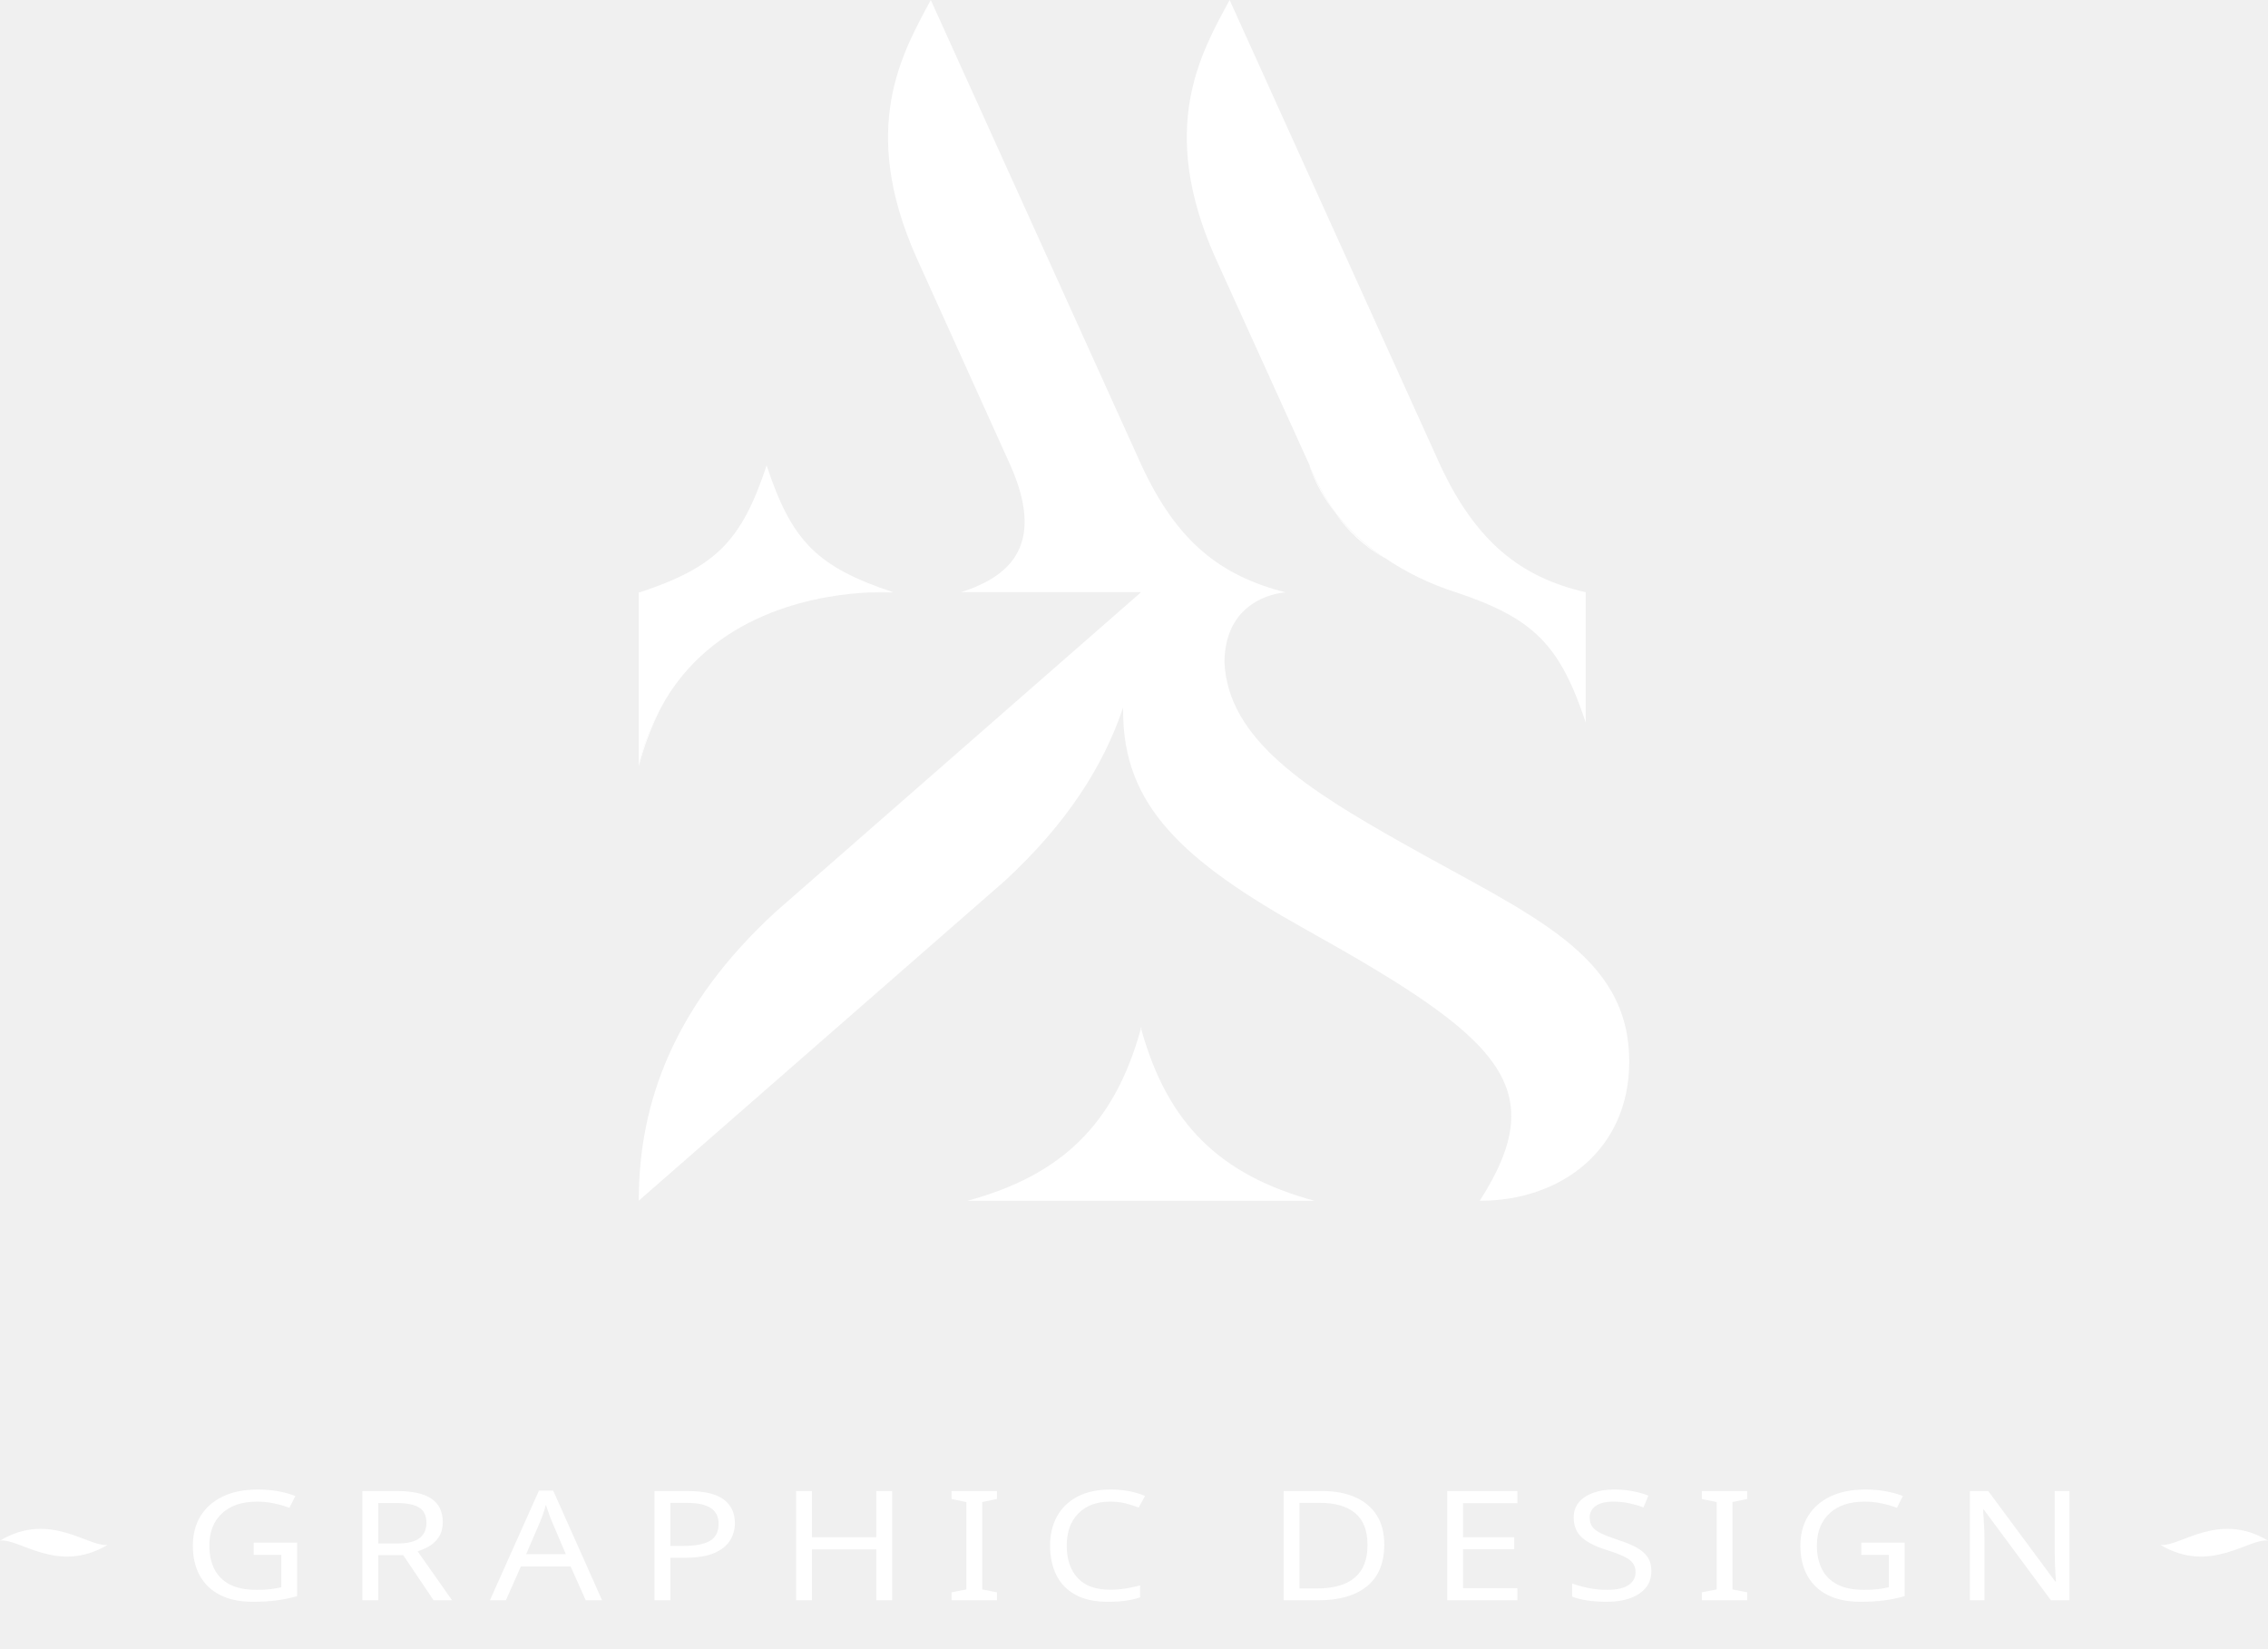
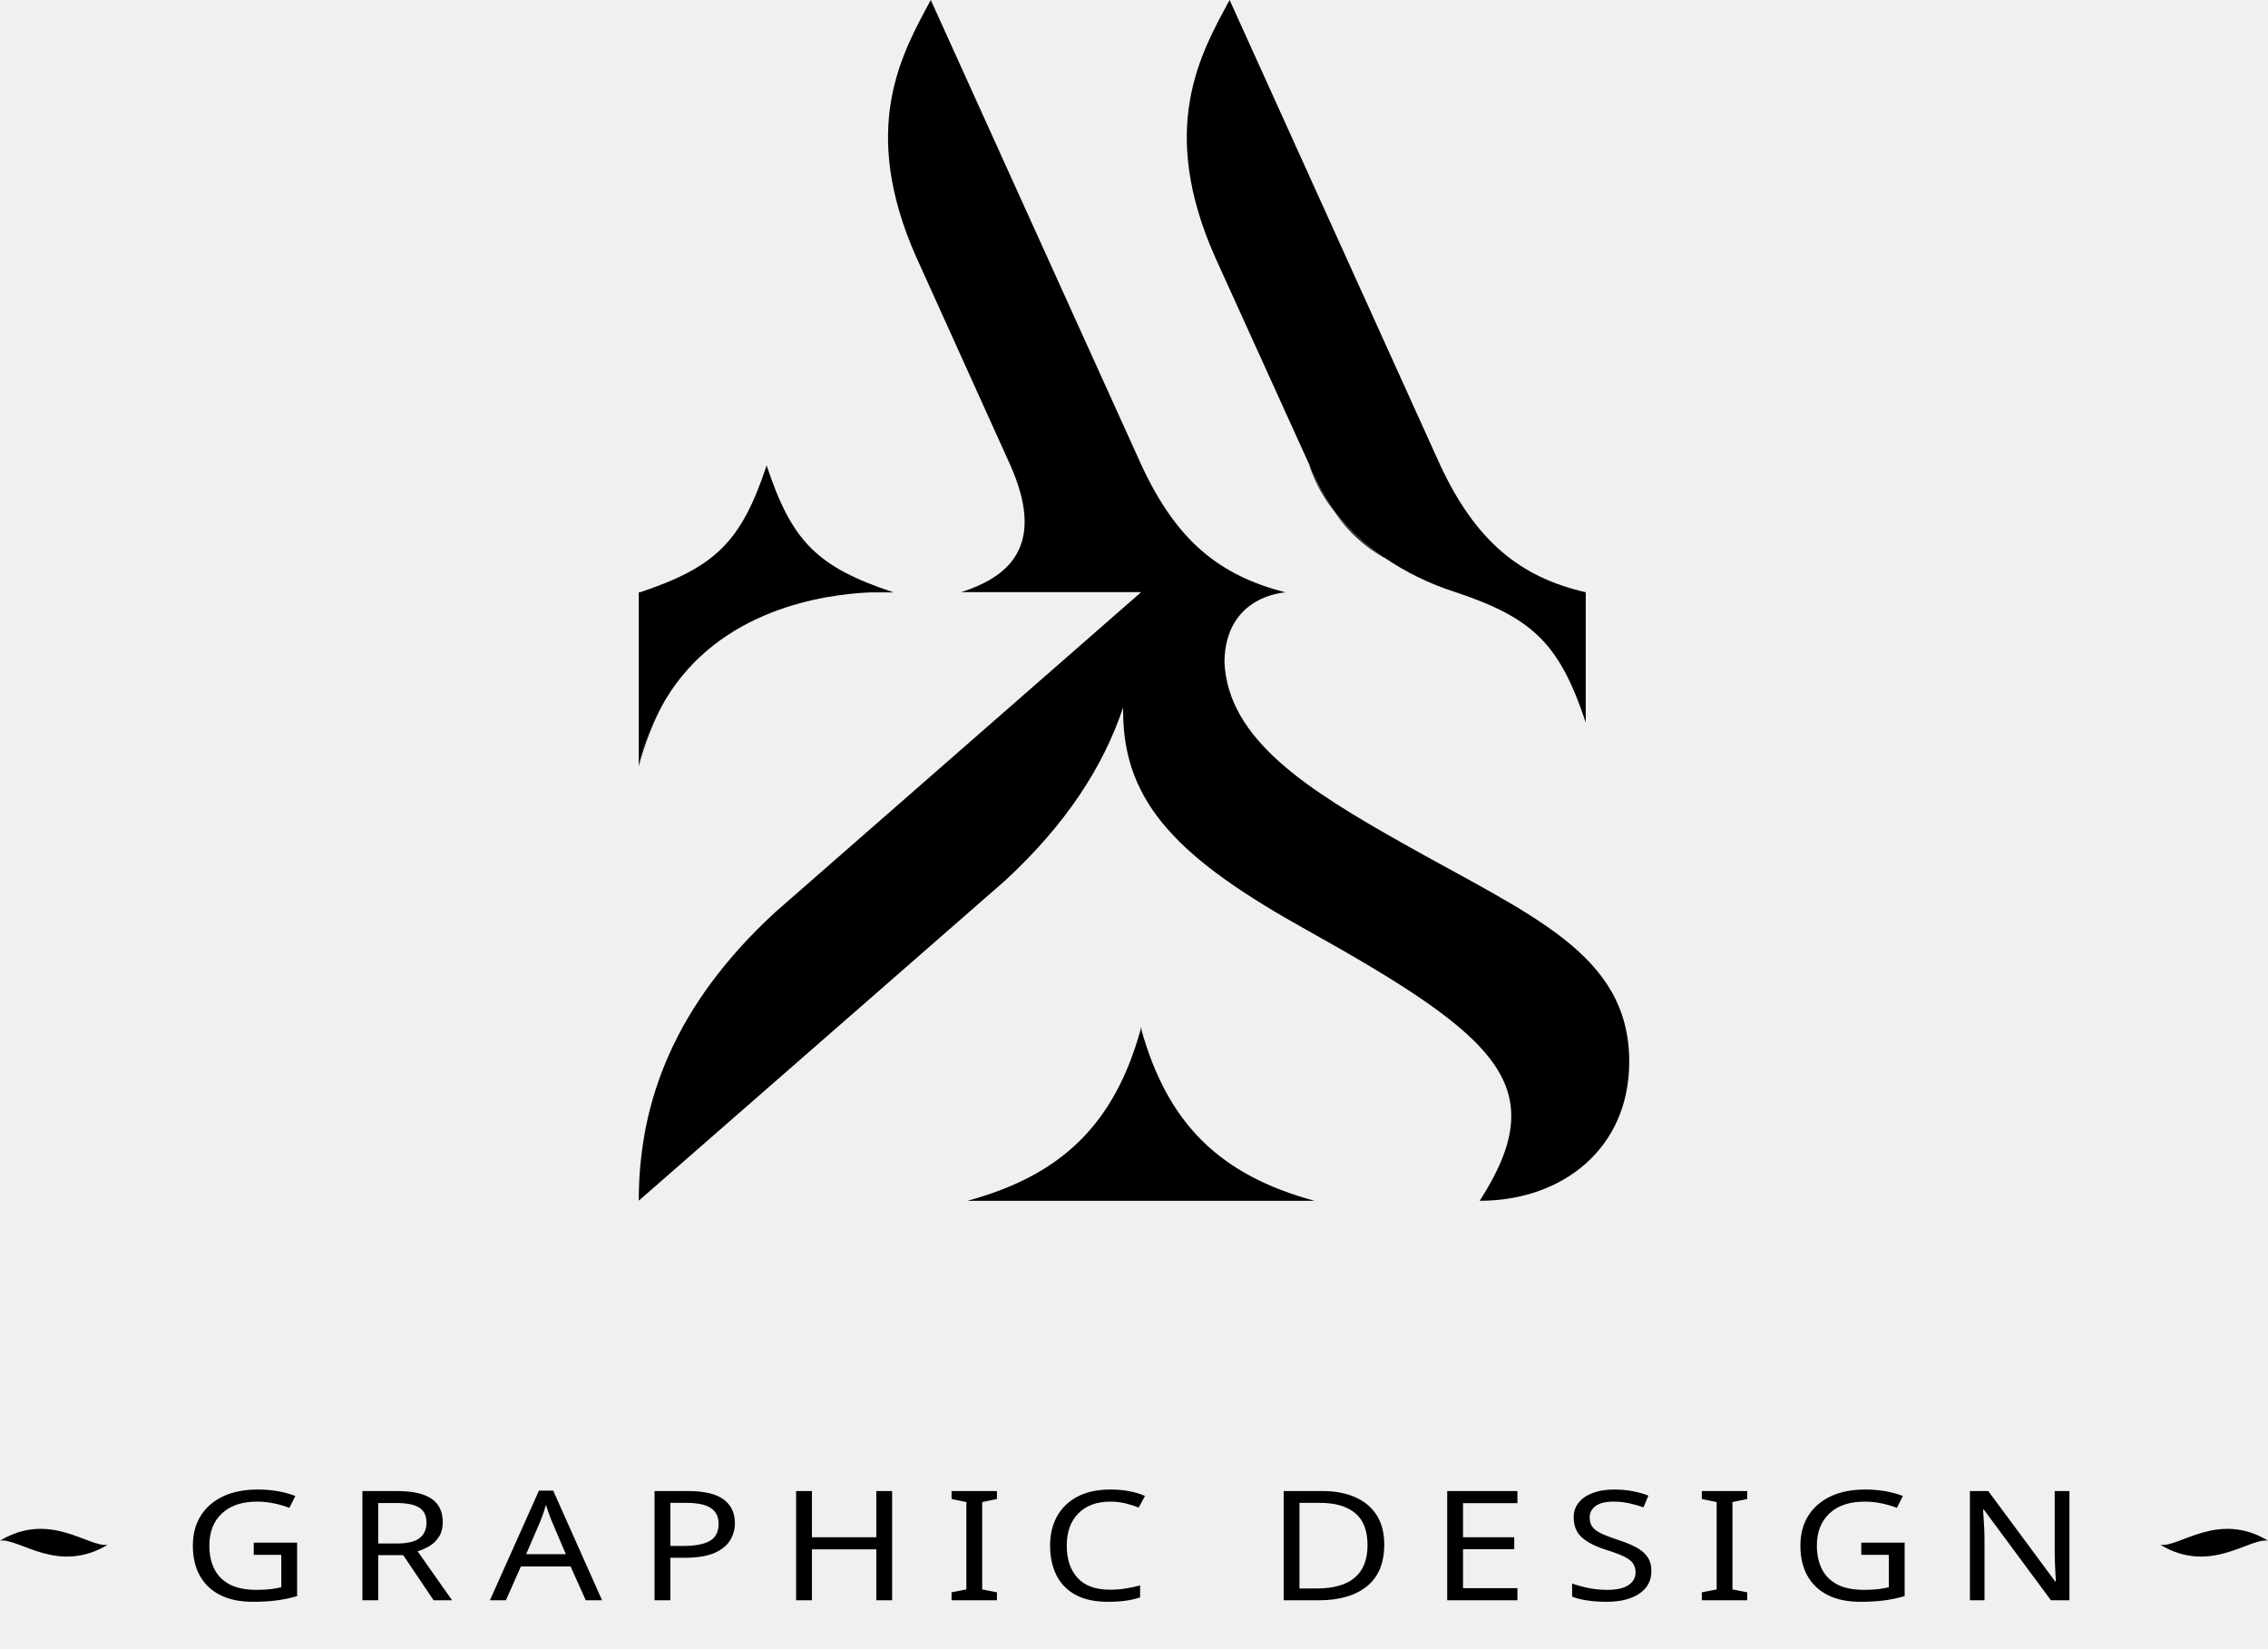
<svg xmlns="http://www.w3.org/2000/svg" viewBox="0 0 425.54 309.29">
  <defs>
-     <style>.cls-1,.cls-2{fill:#fff;}.cls-2{font-size:33px;font-family:AlverataSb, Alverata;letter-spacing:0.2em;}</style>
+     <style>.cls-1,.cls-2{fill:#000;}.cls-2{font-size:33px;font-family:AlverataSb, Alverata;letter-spacing:0.2em;}</style>
  </defs>
  <g id="Layer_2" data-name="Layer 2">
    <g id="Design">
      <g id="Layer_2-2" data-name="Layer 2">
        <g id="Layer_1-2" data-name="Layer 1-2">
          <path class="cls-1" d="M163.23,111.17h4.39S166,111.06,163.23,111.17Zm87.32-14.85a28.68,28.68,0,0,0,9,8.29,40.31,40.31,0,0,1-9-8.29Z" />
          <path class="cls-1" d="M119.85,143.57v.21a56.84,56.84,0,0,1,4.63-11.92A42.28,42.28,0,0,0,119.85,143.57ZM214.08,193a2.13,2.13,0,0,0,.07.27v-.53A2.5,2.5,0,0,1,214.08,193Z" />
          <path class="cls-1" d="M305.69,199.24c0,16.33-12.57,26.1-28.05,26.1,13.69-21.36,3.91-30.51-32.31-50.73-23.79-13.22-34.6-23.66-34.6-41.12v-.73c-3.71,11.08-10.68,21.92-22.22,32.56l-68.66,60c0-18.56,6.69-36.71,25.62-54.15l68.46-59.89h0l.17-.16H180.34c9.86-3.14,15.59-9.45,9.24-23.8L171.93,48.28C161.14,24,169.25,10,174.64,0l39.55,87.34c6.66,14.35,14.75,20.66,27,23.83,0,0-11.3.5-11.45,13.06.64,14.57,15.57,23.94,33.54,34.07C287.27,171.84,305.69,179,305.69,199.24Z" />
          <path class="cls-1" d="M214,192.72v.5a2.68,2.68,0,0,0,.07-.27A2.19,2.19,0,0,1,214,192.72Z" />
          <path class="cls-1" d="M297.53,111.14v24.45c-4.89-14.69-9.8-19.58-24.45-24.47a51.43,51.43,0,0,1-13.35-6.49h-.08a40.2,40.2,0,0,1-9-8.29h0a48.42,48.42,0,0,1-4.89-8.79v-.13L228,48.28C217.2,24,225.29,10,230.71,0l39.54,87.34C276.91,101.59,285.26,108.34,297.53,111.14Z" />
          <path class="cls-1" d="M246.63,225.34H181.52c17.77-4.82,27.59-14.48,32.49-32.12a2.68,2.68,0,0,0,.07-.27,2.68,2.68,0,0,0,.07.27C219.09,210.86,228.85,220.52,246.63,225.34Z" />
          <path class="cls-1" d="M250.56,96.26a30.56,30.56,0,0,1-4.88-8.79A47.78,47.78,0,0,0,250.56,96.26Z" />
          <path class="cls-1" d="M167.66,111.17h0s-1.68-.11-4.4,0c-8.71.37-28.25,3.18-38.42,20.15a5.7,5.7,0,0,0-.3.54,42,42,0,0,0-4.69,11.71V111.14h.26c14.2-4.75,19-9.54,23.73-23.8C148.59,101.69,153.36,106.41,167.66,111.17Z" />
          <polygon class="cls-1" points="214.12 111.17 213.95 111.33 213.98 111.17 214.12 111.17" />
        </g>
      </g>
      <text class="cls-2" transform="translate(34.17 300.31) scale(1 0.87)">GRAPHIC DESIGN</text>
      <path class="cls-1" d="M425.54,289.12c-3.56-.55-10.85,6.4-20.19.78C408.9,290.44,416.2,283.49,425.54,289.12Z" />
      <path class="cls-1" d="M20.19,289.9c-9.34,5.62-16.63-1.33-20.19-.78C9.34,283.49,16.63,290.44,20.19,289.9Z" />
    </g>
  </g>
</svg>
